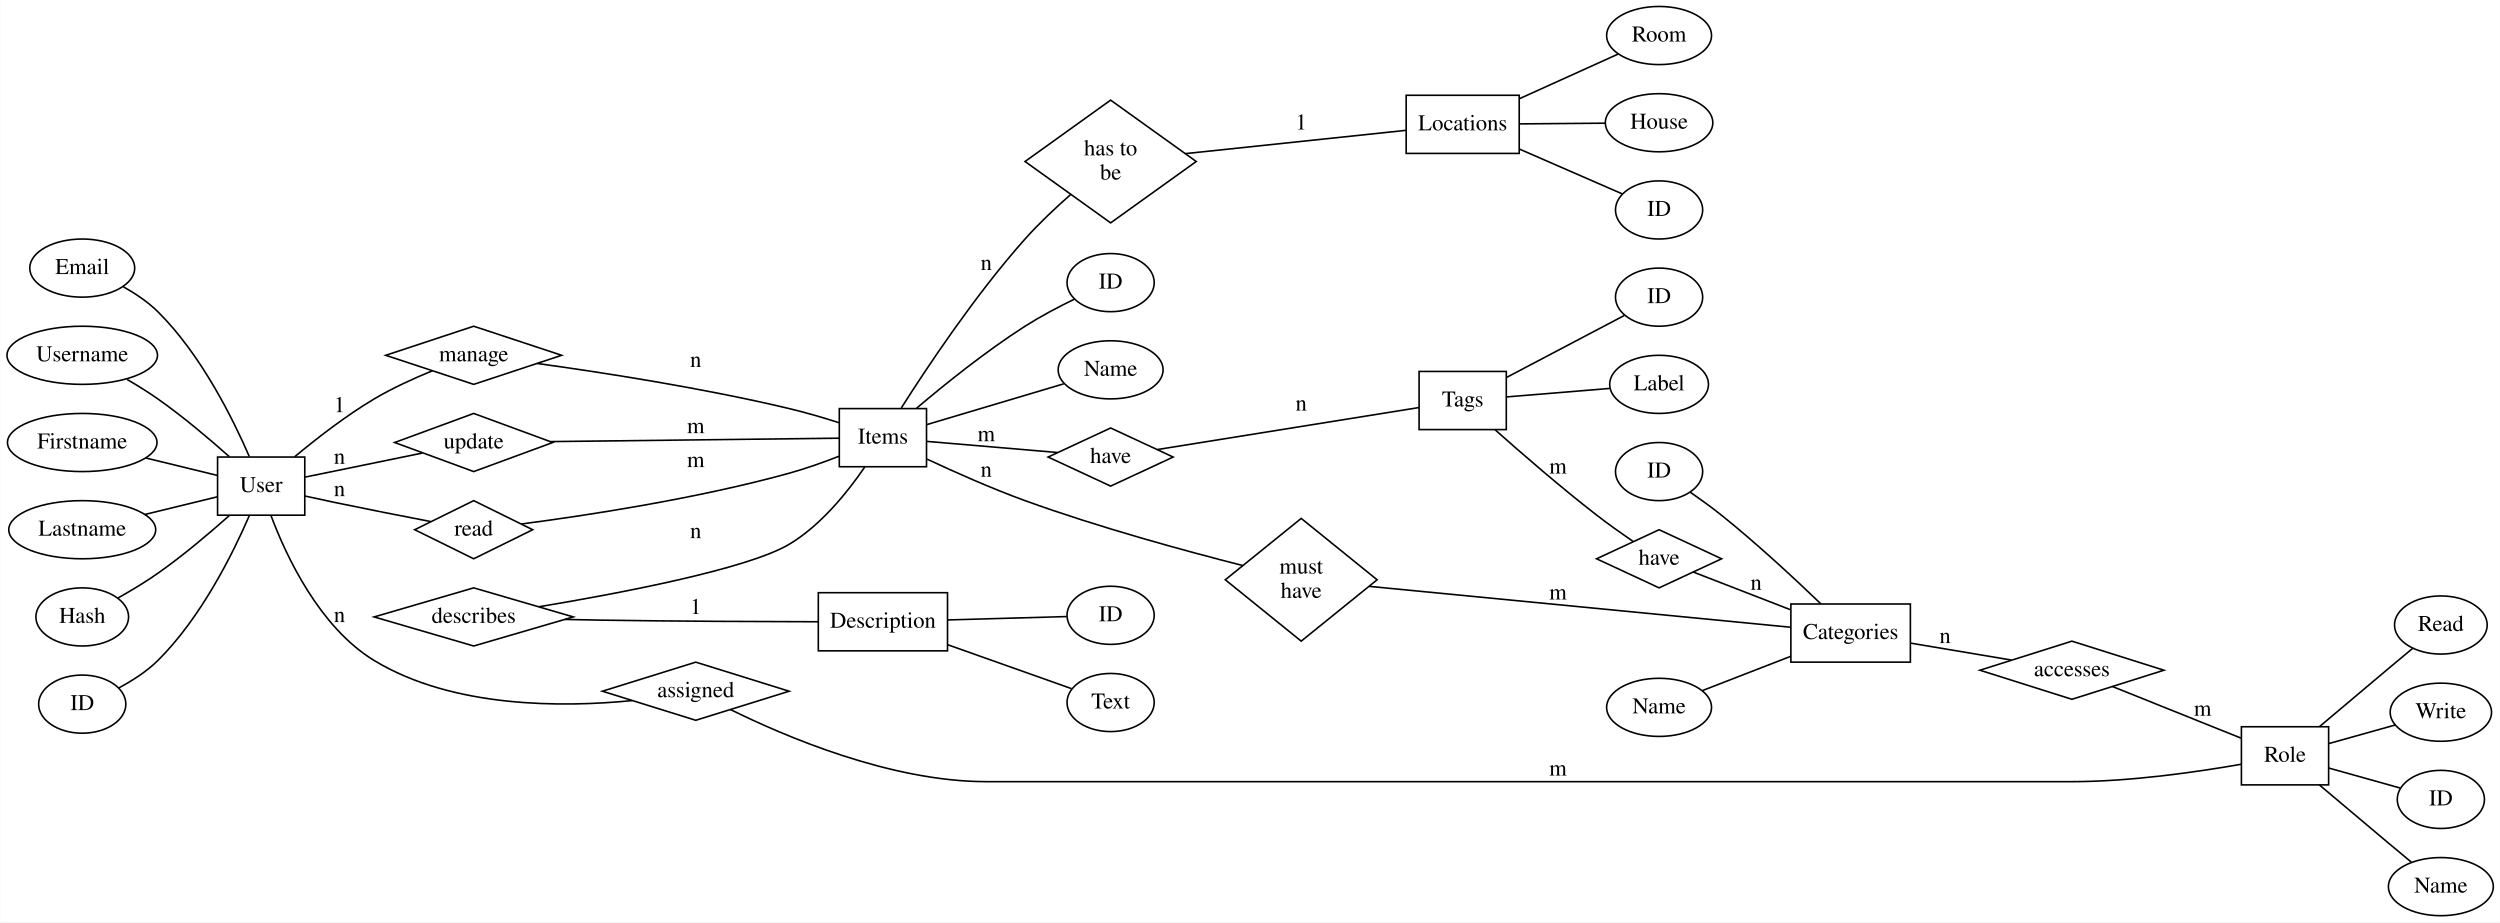
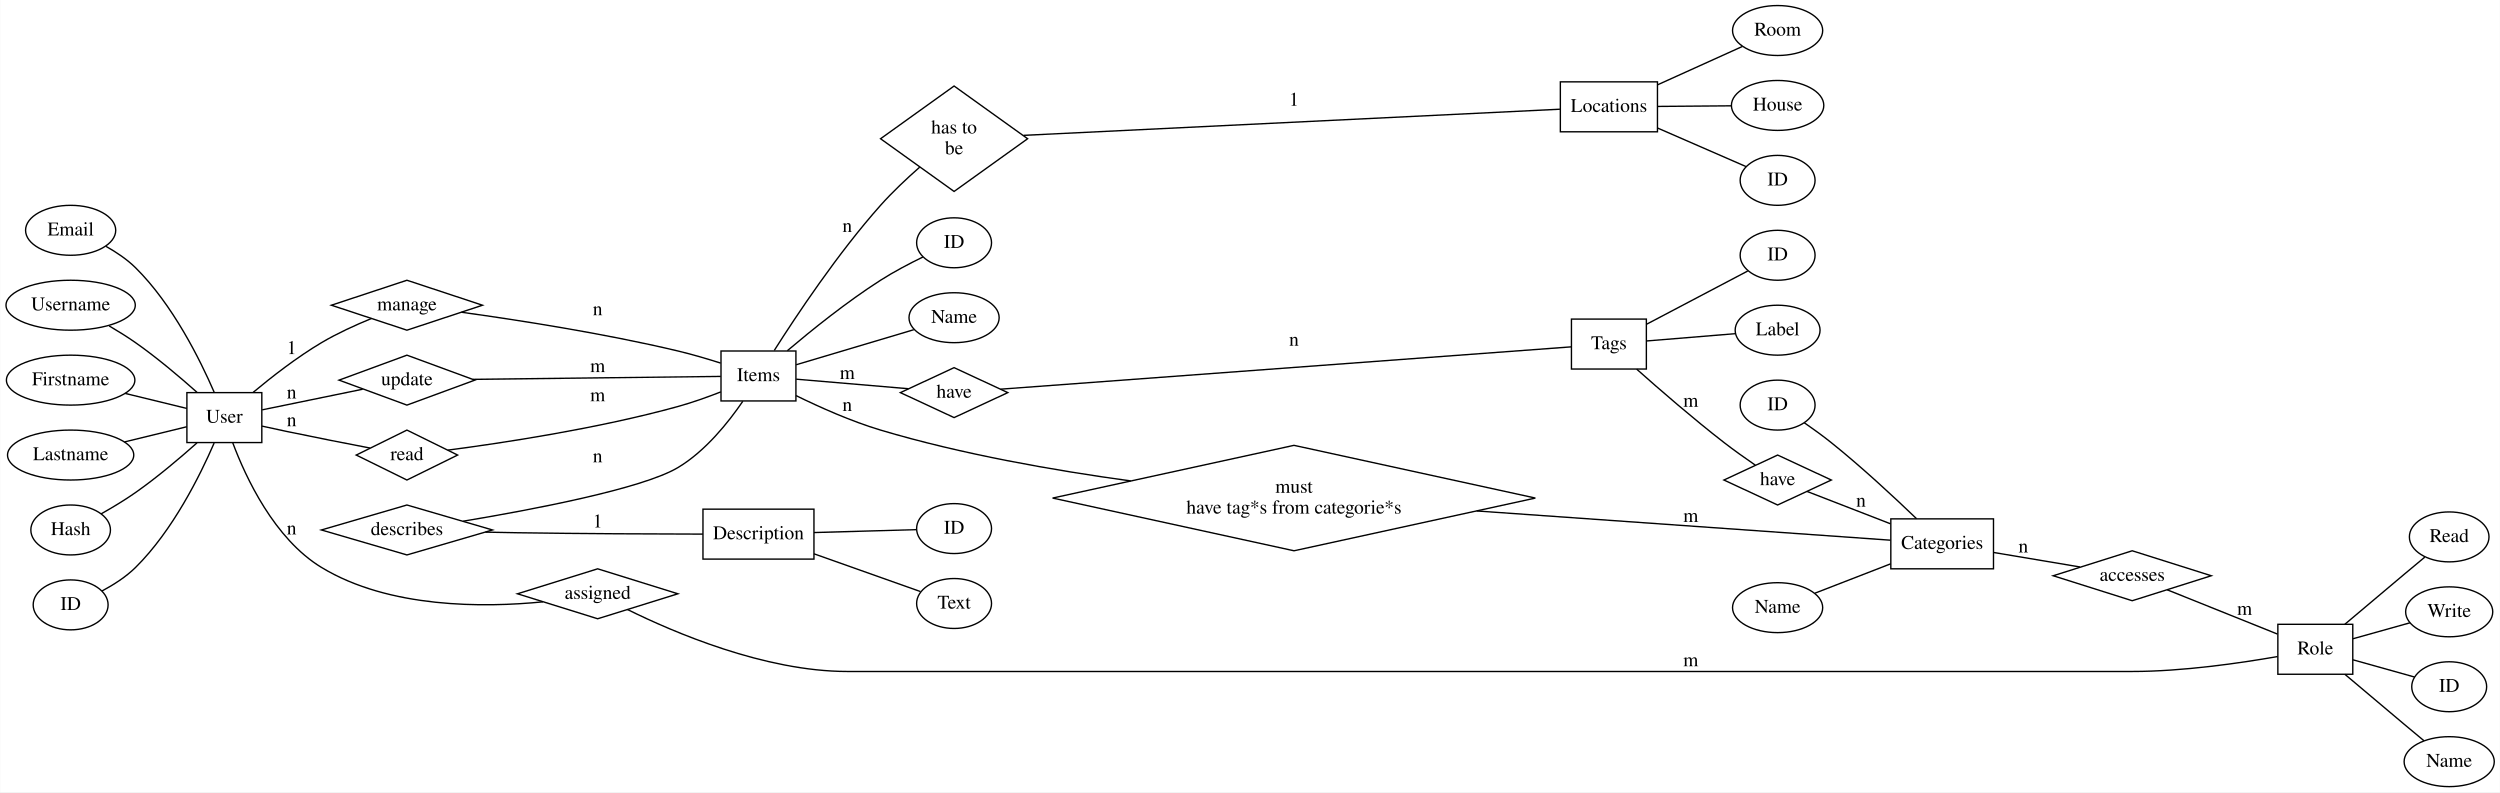
- <svg xmlns="http://www.w3.org/2000/svg" width="1548pt" height="571pt" viewBox="0.00 0.00 1547.75 571.00">
+ <svg xmlns="http://www.w3.org/2000/svg" width="1802pt" height="571pt" viewBox="0.00 0.00 1801.75 571.00">
  <g id="graph0" class="graph" transform="scale(1 1) rotate(0) translate(4 567)">
-     <polygon fill="#ffffff" stroke="transparent" points="-4,4 -4,-567 1543.752,-567 1543.752,4 -4,4" />
+     <polygon fill="#ffffff" stroke="transparent" points="-4,4 -4,-567 1797.752,-567 1797.752,4 -4,4" />
    <g id="node1" class="node">
      <polygon fill="none" stroke="#000000" points="289.175,-311 240.244,-293 289.175,-275 338.107,-293 289.175,-311" />
      <text text-anchor="middle" x="289.175" y="-289.3" font-family="Times,serif" font-size="14.00" fill="#000000">update</text>
    </g>
    <g id="node12" class="node">
      <polygon fill="none" stroke="#000000" points="569.573,-314 515.573,-314 515.573,-278 569.573,-278 569.573,-314" />
      <text text-anchor="middle" x="542.573" y="-292.3" font-family="Times,serif" font-size="14.00" fill="#000000">Items</text>
    </g>
    <g id="edge4" class="edge">
      <path fill="none" stroke="#000000" d="M336.837,-293.564C389.596,-294.189 472.797,-295.174 515.425,-295.679" />
      <text text-anchor="middle" x="426.666" y="-298.8" font-family="Times,serif" font-size="14.00" fill="#000000">m</text>
    </g>
    <g id="node2" class="node">
      <polygon fill="none" stroke="#000000" points="289.175,-257 252.641,-239 289.175,-221 325.709,-239 289.175,-257" />
      <text text-anchor="middle" x="289.175" y="-235.3" font-family="Times,serif" font-size="14.00" fill="#000000">read</text>
    </g>
    <g id="edge5" class="edge">
      <path fill="none" stroke="#000000" d="M318.686,-242.551C357.279,-247.588 426.778,-258.011 484.573,-274 494.848,-276.843 505.851,-280.777 515.48,-284.533" />
      <text text-anchor="middle" x="426.666" y="-277.8" font-family="Times,serif" font-size="14.00" fill="#000000">m</text>
    </g>
    <g id="node3" class="node">
      <polygon fill="none" stroke="#000000" points="289.175,-365 234.714,-347 289.175,-329 343.637,-347 289.175,-365" />
      <text text-anchor="middle" x="289.175" y="-343.3" font-family="Times,serif" font-size="14.00" fill="#000000">manage</text>
    </g>
    <g id="edge6" class="edge">
      <path fill="none" stroke="#000000" d="M328.411,-341.946C368.087,-336.468 431.029,-326.77 484.573,-314 494.726,-311.579 505.7,-308.338 515.342,-305.274" />
      <text text-anchor="middle" x="426.666" y="-339.8" font-family="Times,serif" font-size="14.00" fill="#000000">n</text>
    </g>
    <g id="node4" class="node">
      <polygon fill="none" stroke="#000000" points="426.666,-157 368.852,-139 426.666,-121 484.48,-139 426.666,-157" />
      <text text-anchor="middle" x="426.666" y="-135.3" font-family="Times,serif" font-size="14.00" fill="#000000">assigned</text>
    </g>
    <g id="node16" class="node">
-       <polygon fill="none" stroke="#000000" points="1437.757,-117 1383.757,-117 1383.757,-81 1437.757,-81 1437.757,-117" />
-       <text text-anchor="middle" x="1410.757" y="-95.3" font-family="Times,serif" font-size="14.00" fill="#000000">Role</text>
+       <polygon fill="none" stroke="#000000" points="1691.757,-117 1637.757,-117 1637.757,-81 1691.757,-81 1691.757,-117" />
+       <text text-anchor="middle" x="1664.757" y="-95.3" font-family="Times,serif" font-size="14.00" fill="#000000">Role</text>
    </g>
    <g id="edge16" class="edge">
-       <path fill="none" stroke="#000000" d="M448.149,-127.668C481.223,-111.304 547.037,-83 606.573,-83 606.573,-83 606.573,-83 1278.77,-83 1315.24,-83 1356.969,-89.095 1383.573,-93.761" />
-       <text text-anchor="middle" x="960.573" y="-86.8" font-family="Times,serif" font-size="14.00" fill="#000000">m</text>
+       <path fill="none" stroke="#000000" d="M448.149,-127.668C481.223,-111.304 547.037,-83 606.573,-83 606.573,-83 606.573,-83 1532.77,-83 1569.24,-83 1610.969,-89.095 1637.573,-93.761" />
+       <text text-anchor="middle" x="1214.573" y="-86.8" font-family="Times,serif" font-size="14.00" fill="#000000">m</text>
    </g>
    <g id="node5" class="node">
      <polygon fill="none" stroke="#000000" points="683.573,-302 644.863,-284 683.573,-266 722.282,-284 683.573,-302" />
      <text text-anchor="middle" x="683.573" y="-280.3" font-family="Times,serif" font-size="14.00" fill="#000000">have</text>
    </g>
    <g id="node15" class="node">
-       <polygon fill="none" stroke="#000000" points="928.573,-337 874.573,-337 874.573,-301 928.573,-301 928.573,-337" />
-       <text text-anchor="middle" x="901.573" y="-315.3" font-family="Times,serif" font-size="14.00" fill="#000000">Tags</text>
+       <polygon fill="none" stroke="#000000" points="1182.573,-337 1128.573,-337 1128.573,-301 1182.573,-301 1182.573,-337" />
+       <text text-anchor="middle" x="1155.573" y="-315.3" font-family="Times,serif" font-size="14.00" fill="#000000">Tags</text>
    </g>
    <g id="edge8" class="edge">
-       <path fill="none" stroke="#000000" d="M712.521,-288.648C754.912,-295.454 833.303,-308.039 874.563,-314.664" />
-       <text text-anchor="middle" x="801.573" y="-312.8" font-family="Times,serif" font-size="14.00" fill="#000000">n</text>
+       <path fill="none" stroke="#000000" d="M717.139,-286.489C806.228,-293.095 1047.368,-310.976 1128.511,-316.993" />
+       <text text-anchor="middle" x="928.573" y="-317.8" font-family="Times,serif" font-size="14.00" fill="#000000">n</text>
    </g>
    <g id="node6" class="node">
-       <polygon fill="none" stroke="#000000" points="1023.177,-239 984.468,-221 1023.177,-203 1061.887,-221 1023.177,-239" />
-       <text text-anchor="middle" x="1023.177" y="-217.3" font-family="Times,serif" font-size="14.00" fill="#000000">have</text>
+       <polygon fill="none" stroke="#000000" points="1277.177,-239 1238.468,-221 1277.177,-203 1315.887,-221 1277.177,-239" />
+       <text text-anchor="middle" x="1277.177" y="-217.3" font-family="Times,serif" font-size="14.00" fill="#000000">have</text>
    </g>
    <g id="node14" class="node">
-       <polygon fill="none" stroke="#000000" points="1178.782,-193 1104.782,-193 1104.782,-157 1178.782,-157 1178.782,-193" />
-       <text text-anchor="middle" x="1141.782" y="-171.3" font-family="Times,serif" font-size="14.00" fill="#000000">Categories</text>
+       <polygon fill="none" stroke="#000000" points="1432.782,-193 1358.782,-193 1358.782,-157 1432.782,-157 1432.782,-193" />
+       <text text-anchor="middle" x="1395.782" y="-171.3" font-family="Times,serif" font-size="14.00" fill="#000000">Categories</text>
    </g>
    <g id="edge12" class="edge">
-       <path fill="none" stroke="#000000" d="M1044.381,-212.776C1061.039,-206.316 1084.651,-197.158 1104.456,-189.477" />
-       <text text-anchor="middle" x="1083.282" y="-201.8" font-family="Times,serif" font-size="14.00" fill="#000000">n</text>
+       <path fill="none" stroke="#000000" d="M1298.381,-212.776C1315.039,-206.316 1338.651,-197.158 1358.456,-189.477" />
+       <text text-anchor="middle" x="1337.282" y="-201.8" font-family="Times,serif" font-size="14.00" fill="#000000">n</text>
    </g>
    <g id="node7" class="node">
-       <polygon fill="none" stroke="#000000" points="801.573,-246 754.573,-208 801.573,-170 848.573,-208 801.573,-246" />
-       <text text-anchor="middle" x="801.573" y="-211.8" font-family="Times,serif" font-size="14.00" fill="#000000">must </text>
-       <text text-anchor="middle" x="801.573" y="-196.8" font-family="Times,serif" font-size="14.00" fill="#000000"> have</text>
+       <polygon fill="none" stroke="#000000" points="928.573,-246 754.573,-208 928.573,-170 1102.573,-208 928.573,-246" />
+       <text text-anchor="middle" x="928.573" y="-211.8" font-family="Times,serif" font-size="14.00" fill="#000000">must </text>
+       <text text-anchor="middle" x="928.573" y="-196.8" font-family="Times,serif" font-size="14.00" fill="#000000"> have tag*s from categorie*s</text>
    </g>
    <g id="edge10" class="edge">
-       <path fill="none" stroke="#000000" d="M843.63,-203.921C910.742,-197.411 1040.971,-184.779 1104.76,-178.591" />
-       <text text-anchor="middle" x="960.573" y="-195.8" font-family="Times,serif" font-size="14.00" fill="#000000">m</text>
+       <path fill="none" stroke="#000000" d="M1060.271,-198.698C1161.608,-191.54 1294.766,-182.135 1358.564,-177.629" />
+       <text text-anchor="middle" x="1214.573" y="-190.8" font-family="Times,serif" font-size="14.00" fill="#000000">m</text>
    </g>
    <g id="node8" class="node">
      <polygon fill="none" stroke="#000000" points="683.573,-505 630.573,-467 683.573,-429 736.573,-467 683.573,-505" />
      <text text-anchor="middle" x="683.573" y="-470.8" font-family="Times,serif" font-size="14.00" fill="#000000">has to </text>
      <text text-anchor="middle" x="683.573" y="-455.8" font-family="Times,serif" font-size="14.00" fill="#000000"> be</text>
    </g>
    <g id="node13" class="node">
-       <polygon fill="none" stroke="#000000" points="936.573,-508 866.573,-508 866.573,-472 936.573,-472 936.573,-508" />
-       <text text-anchor="middle" x="901.573" y="-486.3" font-family="Times,serif" font-size="14.00" fill="#000000">Locations</text>
+       <polygon fill="none" stroke="#000000" points="1190.573,-508 1120.573,-508 1120.573,-472 1190.573,-472 1190.573,-508" />
+       <text text-anchor="middle" x="1155.573" y="-486.3" font-family="Times,serif" font-size="14.00" fill="#000000">Locations</text>
    </g>
    <g id="edge14" class="edge">
-       <path fill="none" stroke="#000000" d="M729.805,-471.878C770.675,-476.19 829.404,-482.386 866.509,-486.301" />
-       <text text-anchor="middle" x="801.573" y="-486.8" font-family="Times,serif" font-size="14.00" fill="#000000">1</text>
+       <path fill="none" stroke="#000000" d="M733.638,-469.44C829.608,-474.116 1037.293,-484.236 1120.274,-488.28" />
+       <text text-anchor="middle" x="928.573" y="-490.8" font-family="Times,serif" font-size="14.00" fill="#000000">1</text>
    </g>
    <g id="node9" class="node">
      <polygon fill="none" stroke="#000000" points="289.175,-203 227.508,-185 289.175,-167 350.842,-185 289.175,-203" />
      <text text-anchor="middle" x="289.175" y="-181.3" font-family="Times,serif" font-size="14.00" fill="#000000">describes</text>
    </g>
    <g id="edge17" class="edge">
      <path fill="none" stroke="#000000" d="M329.75,-191.328C379.035,-199.53 458.791,-214.613 484.573,-230 504.351,-241.805 520.976,-262.646 531.287,-277.756" />
      <text text-anchor="middle" x="426.666" y="-233.8" font-family="Times,serif" font-size="14.00" fill="#000000">n</text>
    </g>
    <g id="node17" class="node">
      <polygon fill="none" stroke="#000000" points="582.573,-200 502.573,-200 502.573,-164 582.573,-164 582.573,-200" />
      <text text-anchor="middle" x="542.573" y="-178.3" font-family="Times,serif" font-size="14.00" fill="#000000">Description</text>
    </g>
    <g id="edge18" class="edge">
      <path fill="none" stroke="#000000" d="M345.691,-183.445C353.441,-183.271 361.296,-183.115 368.759,-183 414.622,-182.292 467.298,-182.072 502.529,-182.01" />
      <text text-anchor="middle" x="426.666" y="-186.8" font-family="Times,serif" font-size="14.00" fill="#000000">1</text>
    </g>
    <g id="node10" class="node">
-       <polygon fill="none" stroke="#000000" points="1278.77,-170 1221.794,-152 1278.77,-134 1335.745,-152 1278.77,-170" />
-       <text text-anchor="middle" x="1278.77" y="-148.3" font-family="Times,serif" font-size="14.00" fill="#000000">accesses</text>
+       <polygon fill="none" stroke="#000000" points="1532.77,-170 1475.794,-152 1532.77,-134 1589.745,-152 1532.77,-170" />
+       <text text-anchor="middle" x="1532.77" y="-148.3" font-family="Times,serif" font-size="14.00" fill="#000000">accesses</text>
    </g>
    <g id="edge20" class="edge">
-       <path fill="none" stroke="#000000" d="M1303.906,-141.906C1326.644,-132.776 1360.05,-119.362 1383.439,-109.97" />
-       <text text-anchor="middle" x="1359.757" y="-123.8" font-family="Times,serif" font-size="14.00" fill="#000000">m</text>
+       <path fill="none" stroke="#000000" d="M1557.906,-141.906C1580.644,-132.776 1614.05,-119.362 1637.439,-109.97" />
+       <text text-anchor="middle" x="1613.757" y="-123.8" font-family="Times,serif" font-size="14.00" fill="#000000">m</text>
    </g>
    <g id="node11" class="node">
      <polygon fill="none" stroke="#000000" points="184.592,-284 130.592,-284 130.592,-248 184.592,-248 184.592,-284" />
      <text text-anchor="middle" x="157.592" y="-262.3" font-family="Times,serif" font-size="14.00" fill="#000000">User</text>
    </g>
    <g id="edge1" class="edge">
      <path fill="none" stroke="#000000" d="M184.856,-271.594C205.933,-275.919 235.156,-281.916 257.312,-286.462" />
      <text text-anchor="middle" x="206.092" y="-279.8" font-family="Times,serif" font-size="14.00" fill="#000000">n</text>
    </g>
    <g id="edge2" class="edge">
      <path fill="none" stroke="#000000" d="M184.696,-259.863C190.589,-258.56 196.795,-257.213 202.592,-256 222.684,-251.796 245.465,-247.335 262.615,-244.038" />
      <text text-anchor="middle" x="206.092" y="-259.8" font-family="Times,serif" font-size="14.00" fill="#000000">n</text>
    </g>
    <g id="edge3" class="edge">
      <path fill="none" stroke="#000000" d="M178.381,-284.209C191.824,-295.421 210.032,-309.59 227.592,-320 238.939,-326.727 252.268,-332.776 263.618,-337.435" />
      <text text-anchor="middle" x="206.092" y="-311.8" font-family="Times,serif" font-size="14.00" fill="#000000">1</text>
    </g>
    <g id="edge15" class="edge">
      <path fill="none" stroke="#000000" d="M163.657,-247.778C173.03,-222.787 193.59,-178.634 227.592,-158 276.417,-128.371 344.693,-128.975 387.262,-133.191" />
      <text text-anchor="middle" x="206.092" y="-181.8" font-family="Times,serif" font-size="14.00" fill="#000000">n</text>
    </g>
    <g id="edge7" class="edge">
      <path fill="none" stroke="#000000" d="M569.759,-293.686C592.886,-291.718 626.167,-288.886 650.77,-286.792" />
      <text text-anchor="middle" x="606.573" y="-293.8" font-family="Times,serif" font-size="14.00" fill="#000000">m</text>
    </g>
    <g id="edge9" class="edge">
-       <path fill="none" stroke="#000000" d="M569.916,-282.71C587.089,-274.659 609.837,-264.525 630.573,-257 676.295,-240.407 730.483,-225.684 765.413,-216.811" />
-       <text text-anchor="middle" x="606.573" y="-271.8" font-family="Times,serif" font-size="14.00" fill="#000000">n</text>
+       <path fill="none" stroke="#000000" d="M569.633,-281.854C586.7,-273.481 609.436,-263.309 630.573,-257 688.851,-239.604 755.501,-227.913 810.97,-220.327" />
+       <text text-anchor="middle" x="606.573" y="-270.8" font-family="Times,serif" font-size="14.00" fill="#000000">n</text>
    </g>
    <g id="edge13" class="edge">
      <path fill="none" stroke="#000000" d="M553.975,-314.421C569.763,-339.301 599.826,-384.501 630.573,-419 639.163,-428.638 649.52,-438.368 658.792,-446.523" />
      <text text-anchor="middle" x="606.573" y="-399.8" font-family="Times,serif" font-size="14.00" fill="#000000">n</text>
    </g>
    <g id="node24" class="node">
      <ellipse fill="none" stroke="#000000" cx="683.573" cy="-392" rx="27" ry="18" />
      <text text-anchor="middle" x="683.573" y="-388.3" font-family="Times,serif" font-size="14.00" fill="#000000">ID</text>
    </g>
    <g id="edge27" class="edge">
      <path fill="none" stroke="#000000" d="M563.412,-314.226C580.725,-328.895 606.352,-349.542 630.573,-365 640.235,-371.167 651.482,-377.062 661.124,-381.762" />
    </g>
    <g id="node25" class="node">
      <ellipse fill="none" stroke="#000000" cx="683.573" cy="-338" rx="32.494" ry="18" />
      <text text-anchor="middle" x="683.573" y="-334.3" font-family="Times,serif" font-size="14.00" fill="#000000">Name</text>
    </g>
    <g id="edge28" class="edge">
      <path fill="none" stroke="#000000" d="M569.759,-304.098C594.087,-311.345 629.649,-321.938 654.528,-329.349" />
    </g>
    <g id="node32" class="node">
-       <ellipse fill="none" stroke="#000000" cx="1023.177" cy="-437" rx="27" ry="18" />
-       <text text-anchor="middle" x="1023.177" y="-433.3" font-family="Times,serif" font-size="14.00" fill="#000000">ID</text>
+       <ellipse fill="none" stroke="#000000" cx="1277.177" cy="-437" rx="27" ry="18" />
+       <text text-anchor="middle" x="1277.177" y="-433.3" font-family="Times,serif" font-size="14.00" fill="#000000">ID</text>
    </g>
    <g id="edge35" class="edge">
-       <path fill="none" stroke="#000000" d="M936.746,-474.67C957.228,-465.743 982.46,-454.746 1000.362,-446.944" />
+       <path fill="none" stroke="#000000" d="M1190.746,-474.67C1211.228,-465.743 1236.46,-454.746 1254.362,-446.944" />
    </g>
    <g id="node33" class="node">
-       <ellipse fill="none" stroke="#000000" cx="1023.177" cy="-545" rx="32.494" ry="18" />
-       <text text-anchor="middle" x="1023.177" y="-541.3" font-family="Times,serif" font-size="14.00" fill="#000000">Room</text>
+       <ellipse fill="none" stroke="#000000" cx="1277.177" cy="-545" rx="32.494" ry="18" />
+       <text text-anchor="middle" x="1277.177" y="-541.3" font-family="Times,serif" font-size="14.00" fill="#000000">Room</text>
    </g>
    <g id="edge37" class="edge">
-       <path fill="none" stroke="#000000" d="M936.746,-505.908C956.246,-514.728 980.052,-525.495 997.738,-533.494" />
+       <path fill="none" stroke="#000000" d="M1190.746,-505.908C1210.246,-514.728 1234.052,-525.495 1251.738,-533.494" />
    </g>
    <g id="node34" class="node">
-       <ellipse fill="none" stroke="#000000" cx="1023.177" cy="-491" rx="33.295" ry="18" />
-       <text text-anchor="middle" x="1023.177" y="-487.3" font-family="Times,serif" font-size="14.00" fill="#000000">House</text>
+       <ellipse fill="none" stroke="#000000" cx="1277.177" cy="-491" rx="33.295" ry="18" />
+       <text text-anchor="middle" x="1277.177" y="-487.3" font-family="Times,serif" font-size="14.00" fill="#000000">House</text>
    </g>
    <g id="edge36" class="edge">
-       <path fill="none" stroke="#000000" d="M936.746,-490.289C953.44,-490.426 973.29,-490.59 989.755,-490.725" />
+       <path fill="none" stroke="#000000" d="M1190.746,-490.289C1207.44,-490.426 1227.29,-490.59 1243.755,-490.725" />
    </g>
    <g id="edge19" class="edge">
-       <path fill="none" stroke="#000000" d="M1178.853,-168.776C1198.187,-165.53 1221.785,-161.568 1241.193,-158.309" />
-       <text text-anchor="middle" x="1200.282" y="-168.8" font-family="Times,serif" font-size="14.00" fill="#000000">n</text>
+       <path fill="none" stroke="#000000" d="M1432.853,-168.776C1452.187,-165.53 1475.785,-161.568 1495.193,-158.309" />
+       <text text-anchor="middle" x="1454.282" y="-168.8" font-family="Times,serif" font-size="14.00" fill="#000000">n</text>
    </g>
    <g id="edge11" class="edge">
-       <path fill="none" stroke="#000000" d="M921.578,-300.928C938.11,-286.229 962.384,-265.184 984.573,-248 991.815,-242.391 1000.109,-236.522 1007.149,-231.694" />
-       <text text-anchor="middle" x="960.573" y="-273.8" font-family="Times,serif" font-size="14.00" fill="#000000">m</text>
+       <path fill="none" stroke="#000000" d="M1175.578,-300.928C1192.11,-286.229 1216.384,-265.184 1238.573,-248 1245.815,-242.391 1254.109,-236.522 1261.149,-231.694" />
+       <text text-anchor="middle" x="1214.573" y="-273.8" font-family="Times,serif" font-size="14.00" fill="#000000">m</text>
    </g>
    <g id="node26" class="node">
-       <ellipse fill="none" stroke="#000000" cx="1023.177" cy="-383" rx="27" ry="18" />
-       <text text-anchor="middle" x="1023.177" y="-379.3" font-family="Times,serif" font-size="14.00" fill="#000000">ID</text>
+       <ellipse fill="none" stroke="#000000" cx="1277.177" cy="-383" rx="27" ry="18" />
+       <text text-anchor="middle" x="1277.177" y="-379.3" font-family="Times,serif" font-size="14.00" fill="#000000">ID</text>
    </g>
    <g id="edge29" class="edge">
-       <path fill="none" stroke="#000000" d="M928.863,-333.363C950.851,-344.935 981.342,-360.982 1001.637,-371.663" />
+       <path fill="none" stroke="#000000" d="M1182.863,-333.363C1204.851,-344.935 1235.342,-360.982 1255.637,-371.663" />
    </g>
    <g id="node27" class="node">
-       <ellipse fill="none" stroke="#000000" cx="1023.177" cy="-329" rx="30.595" ry="18" />
-       <text text-anchor="middle" x="1023.177" y="-325.3" font-family="Times,serif" font-size="14.00" fill="#000000">Label</text>
+       <ellipse fill="none" stroke="#000000" cx="1277.177" cy="-329" rx="30.595" ry="18" />
+       <text text-anchor="middle" x="1277.177" y="-325.3" font-family="Times,serif" font-size="14.00" fill="#000000">Label</text>
    </g>
    <g id="edge30" class="edge">
-       <path fill="none" stroke="#000000" d="M928.863,-321.244C947.77,-322.799 972.964,-324.871 992.556,-326.482" />
+       <path fill="none" stroke="#000000" d="M1182.863,-321.244C1201.77,-322.799 1226.964,-324.871 1246.556,-326.482" />
    </g>
    <g id="node35" class="node">
-       <ellipse fill="none" stroke="#000000" cx="1507.254" cy="-180" rx="28.695" ry="18" />
-       <text text-anchor="middle" x="1507.254" y="-176.3" font-family="Times,serif" font-size="14.00" fill="#000000">Read</text>
+       <ellipse fill="none" stroke="#000000" cx="1761.254" cy="-180" rx="28.695" ry="18" />
+       <text text-anchor="middle" x="1761.254" y="-176.3" font-family="Times,serif" font-size="14.00" fill="#000000">Read</text>
    </g>
    <g id="edge38" class="edge">
-       <path fill="none" stroke="#000000" d="M1432.057,-117.04C1444.49,-127.554 1460.49,-141.054 1474.757,-153 1479.594,-157.05 1484.848,-161.425 1489.694,-165.451" />
+       <path fill="none" stroke="#000000" d="M1686.057,-117.04C1698.49,-127.554 1714.49,-141.054 1728.757,-153 1733.594,-157.05 1738.848,-161.425 1743.694,-165.451" />
    </g>
    <g id="node36" class="node">
-       <ellipse fill="none" stroke="#000000" cx="1507.254" cy="-126" rx="31.396" ry="18" />
-       <text text-anchor="middle" x="1507.254" y="-122.3" font-family="Times,serif" font-size="14.00" fill="#000000">Write</text>
+       <ellipse fill="none" stroke="#000000" cx="1761.254" cy="-126" rx="31.396" ry="18" />
+       <text text-anchor="middle" x="1761.254" y="-122.3" font-family="Times,serif" font-size="14.00" fill="#000000">Write</text>
    </g>
    <g id="edge39" class="edge">
-       <path fill="none" stroke="#000000" d="M1437.894,-106.593C1450.715,-110.18 1466.014,-114.461 1478.977,-118.088" />
+       <path fill="none" stroke="#000000" d="M1691.894,-106.593C1704.715,-110.18 1720.014,-114.461 1732.977,-118.088" />
    </g>
    <g id="node37" class="node">
-       <ellipse fill="none" stroke="#000000" cx="1507.254" cy="-72" rx="27" ry="18" />
-       <text text-anchor="middle" x="1507.254" y="-68.3" font-family="Times,serif" font-size="14.00" fill="#000000">ID</text>
+       <ellipse fill="none" stroke="#000000" cx="1761.254" cy="-72" rx="27" ry="18" />
+       <text text-anchor="middle" x="1761.254" y="-68.3" font-family="Times,serif" font-size="14.00" fill="#000000">ID</text>
    </g>
    <g id="edge40" class="edge">
-       <path fill="none" stroke="#000000" d="M1437.894,-91.407C1451.83,-87.508 1468.694,-82.789 1482.303,-78.981" />
+       <path fill="none" stroke="#000000" d="M1691.894,-91.407C1705.83,-87.508 1722.694,-82.789 1736.303,-78.981" />
    </g>
    <g id="node38" class="node">
-       <ellipse fill="none" stroke="#000000" cx="1507.254" cy="-18" rx="32.494" ry="18" />
-       <text text-anchor="middle" x="1507.254" y="-14.3" font-family="Times,serif" font-size="14.00" fill="#000000">Name</text>
+       <ellipse fill="none" stroke="#000000" cx="1761.254" cy="-18" rx="32.494" ry="18" />
+       <text text-anchor="middle" x="1761.254" y="-14.3" font-family="Times,serif" font-size="14.00" fill="#000000">Name</text>
    </g>
    <g id="edge41" class="edge">
-       <path fill="none" stroke="#000000" d="M1432.057,-80.96C1444.49,-70.446 1460.49,-56.946 1474.757,-45 1479.369,-41.139 1484.361,-36.981 1489.015,-33.113" />
+       <path fill="none" stroke="#000000" d="M1686.057,-80.96C1698.49,-70.446 1714.49,-56.946 1728.757,-45 1733.369,-41.139 1738.361,-36.981 1743.015,-33.113" />
    </g>
    <g id="node30" class="node">
      <ellipse fill="none" stroke="#000000" cx="683.573" cy="-186" rx="27" ry="18" />
      <text text-anchor="middle" x="683.573" y="-182.3" font-family="Times,serif" font-size="14.00" fill="#000000">ID</text>
    </g>
    <g id="edge33" class="edge">
      <path fill="none" stroke="#000000" d="M582.6,-183.136C606.212,-183.805 635.469,-184.635 656.402,-185.229" />
    </g>
    <g id="node31" class="node">
      <ellipse fill="none" stroke="#000000" cx="683.573" cy="-132" rx="27" ry="18" />
      <text text-anchor="middle" x="683.573" y="-128.3" font-family="Times,serif" font-size="14.00" fill="#000000">Text</text>
    </g>
    <g id="edge34" class="edge">
      <path fill="none" stroke="#000000" d="M582.6,-167.806C607.351,-159.029 638.307,-148.052 659.374,-140.581" />
    </g>
    <g id="node18" class="node">
      <ellipse fill="none" stroke="#000000" cx="46.796" cy="-401" rx="32.494" ry="18" />
      <text text-anchor="middle" x="46.796" y="-397.3" font-family="Times,serif" font-size="14.00" fill="#000000">Email</text>
    </g>
    <g id="edge22" class="edge">
      <path fill="none" stroke="#000000" d="M72.248,-389.423C79.685,-385.259 87.454,-380.066 93.592,-374 120.408,-347.494 140.208,-307.491 150.228,-284.338" />
    </g>
    <g id="node19" class="node">
      <ellipse fill="none" stroke="#000000" cx="46.796" cy="-347" rx="46.593" ry="18" />
      <text text-anchor="middle" x="46.796" y="-343.3" font-family="Times,serif" font-size="14.00" fill="#000000">Username</text>
    </g>
    <g id="edge25" class="edge">
      <path fill="none" stroke="#000000" d="M74.522,-332.089C80.921,-328.352 87.604,-324.204 93.592,-320 109.179,-309.058 125.572,-295.174 137.865,-284.224" />
    </g>
    <g id="node20" class="node">
      <ellipse fill="none" stroke="#000000" cx="46.796" cy="-293" rx="46.292" ry="18" />
      <text text-anchor="middle" x="46.796" y="-289.3" font-family="Times,serif" font-size="14.00" fill="#000000">Firstname</text>
    </g>
    <g id="edge23" class="edge">
      <path fill="none" stroke="#000000" d="M86.17,-283.405C100.849,-279.828 117.171,-275.85 130.501,-272.602" />
    </g>
    <g id="node21" class="node">
      <ellipse fill="none" stroke="#000000" cx="46.796" cy="-239" rx="45.492" ry="18" />
      <text text-anchor="middle" x="46.796" y="-235.3" font-family="Times,serif" font-size="14.00" fill="#000000">Lastname</text>
    </g>
    <g id="edge24" class="edge">
      <path fill="none" stroke="#000000" d="M85.547,-248.443C100.399,-252.063 117.01,-256.111 130.537,-259.407" />
    </g>
    <g id="node22" class="node">
      <ellipse fill="none" stroke="#000000" cx="46.796" cy="-185" rx="28.695" ry="18" />
      <text text-anchor="middle" x="46.796" y="-181.3" font-family="Times,serif" font-size="14.00" fill="#000000">Hash</text>
    </g>
    <g id="edge21" class="edge">
      <path fill="none" stroke="#000000" d="M68.724,-196.589C76.742,-201.1 85.761,-206.503 93.592,-212 109.179,-222.942 125.572,-236.826 137.865,-247.776" />
    </g>
    <g id="node23" class="node">
      <ellipse fill="none" stroke="#000000" cx="46.796" cy="-131" rx="27" ry="18" />
      <text text-anchor="middle" x="46.796" y="-127.3" font-family="Times,serif" font-size="14.00" fill="#000000">ID</text>
    </g>
    <g id="edge26" class="edge">
      <path fill="none" stroke="#000000" d="M69.36,-141C77.63,-145.401 86.654,-151.143 93.592,-158 120.408,-184.506 140.208,-224.509 150.228,-247.662" />
    </g>
    <g id="node28" class="node">
-       <ellipse fill="none" stroke="#000000" cx="1023.177" cy="-129" rx="32.494" ry="18" />
-       <text text-anchor="middle" x="1023.177" y="-125.3" font-family="Times,serif" font-size="14.00" fill="#000000">Name</text>
+       <ellipse fill="none" stroke="#000000" cx="1277.177" cy="-129" rx="32.494" ry="18" />
+       <text text-anchor="middle" x="1277.177" y="-125.3" font-family="Times,serif" font-size="14.00" fill="#000000">Name</text>
    </g>
    <g id="edge31" class="edge">
-       <path fill="none" stroke="#000000" d="M1050.09,-139.438C1066.22,-145.694 1086.961,-153.738 1104.636,-160.593" />
+       <path fill="none" stroke="#000000" d="M1304.09,-139.438C1320.22,-145.694 1340.961,-153.738 1358.636,-160.593" />
    </g>
    <g id="node29" class="node">
-       <ellipse fill="none" stroke="#000000" cx="1023.177" cy="-275" rx="27" ry="18" />
-       <text text-anchor="middle" x="1023.177" y="-271.3" font-family="Times,serif" font-size="14.00" fill="#000000">ID</text>
+       <ellipse fill="none" stroke="#000000" cx="1277.177" cy="-275" rx="27" ry="18" />
+       <text text-anchor="middle" x="1277.177" y="-271.3" font-family="Times,serif" font-size="14.00" fill="#000000">ID</text>
    </g>
    <g id="edge32" class="edge">
-       <path fill="none" stroke="#000000" d="M1042.384,-262.293C1048.691,-257.93 1055.652,-252.906 1061.782,-248 1083.8,-230.376 1107.482,-208.342 1123.318,-193.118" />
+       <path fill="none" stroke="#000000" d="M1296.384,-262.293C1302.691,-257.93 1309.652,-252.906 1315.782,-248 1337.8,-230.376 1361.482,-208.342 1377.318,-193.118" />
    </g>
  </g>
</svg>
